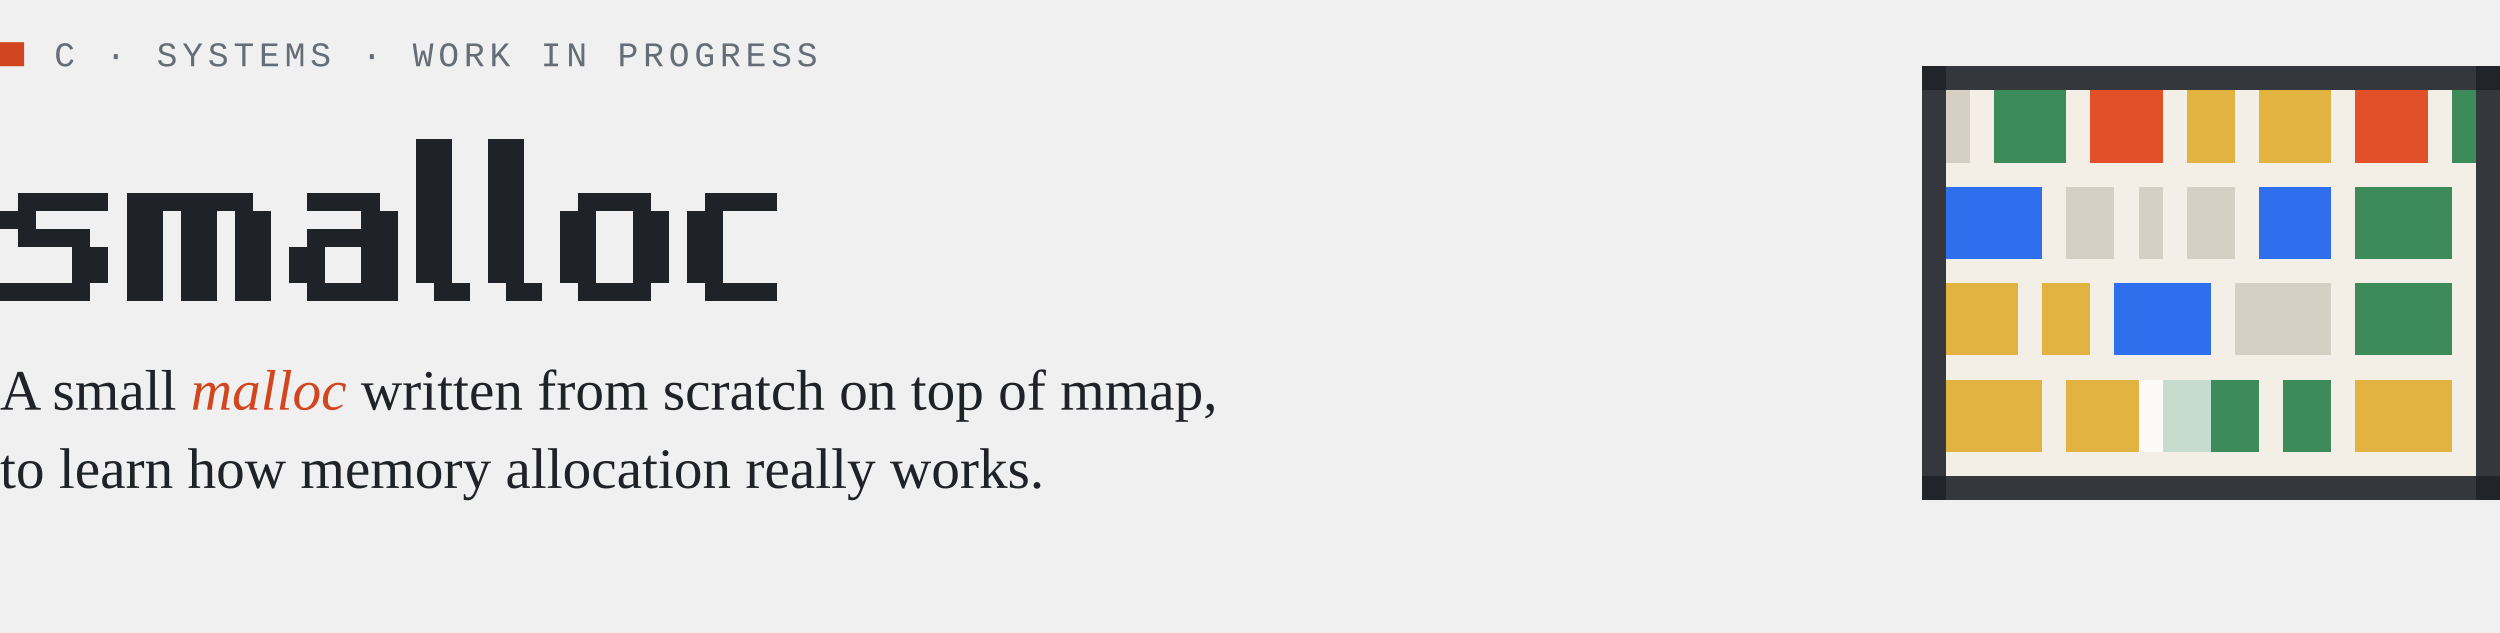
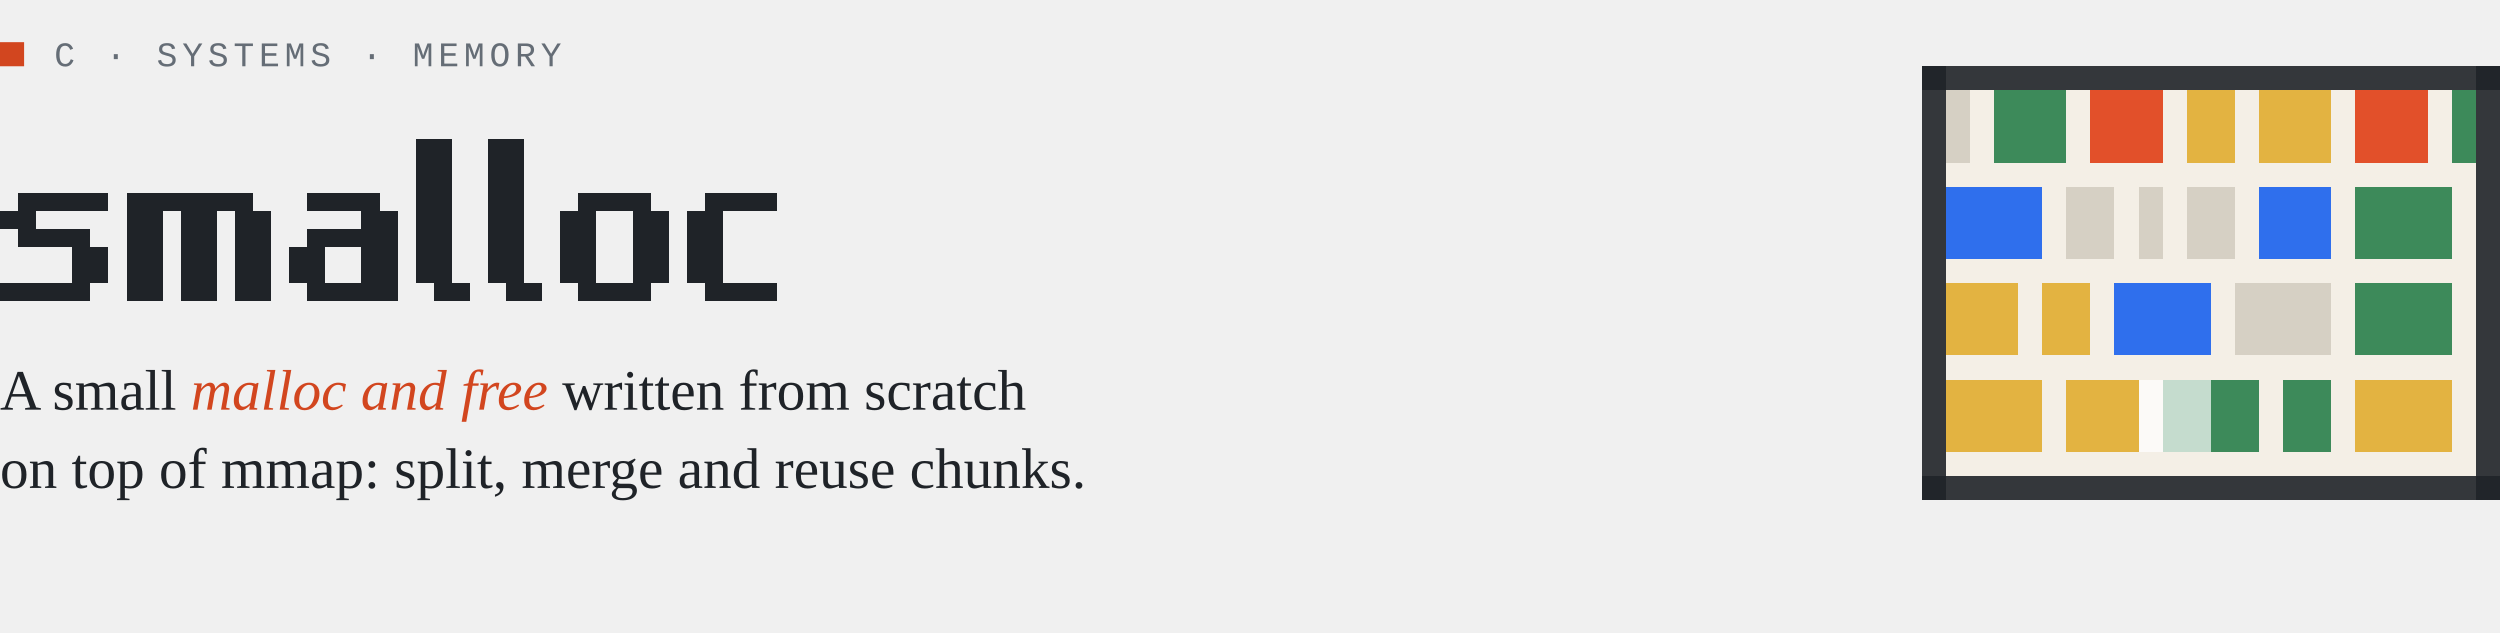
<svg xmlns="http://www.w3.org/2000/svg" width="830" height="210" viewBox="0 0 830 210">
  <style>.blink{animation:blink 1.1s steps(1) infinite}@keyframes blink{50%{opacity:0}}.fa{animation:fa .5s steps(1) infinite}.fb{animation:fa .5s steps(1) infinite reverse}@keyframes fa{0%{opacity:1}50%{opacity:0}}.ball{animation:ball 2.4s linear infinite}@keyframes ball{0%{transform:translate(3px,4px)}25%{transform:translate(11px,14px)}50%{transform:translate(19px,9px)}75%{transform:translate(11px,2px)}100%{transform:translate(3px,4px)}}.pl{animation:pl 2.4s steps(6) infinite alternate}@keyframes pl{to{transform:translateY(-2px)}}.pr{animation:pr 2.4s steps(6) infinite alternate}@keyframes pr{to{transform:translateY(-6px)}}.eat{animation:eat 4s steps(1) infinite}@keyframes eat{0%{fill:#ff7a4d}20%{fill:#e9e3f5}}.bar{transform-box:fill-box;transform-origin:left;animation:bar 3s steps(10) infinite}@keyframes bar{from{transform:scaleX(0)}to{transform:scaleX(1)}}</style>
  <rect x="0" y="14" width="8" height="8" fill="#d2461f" />
-   <text x="18" y="22" font-family="ui-monospace, SFMono-Regular, Menlo, Consolas, 'Liberation Mono', monospace" font-size="11.5" fill="#656d76" text-anchor="start" letter-spacing="1.6">C · SYSTEMS · WORK IN PROGRESS</text>
+   <text x="18" y="22" font-family="ui-monospace, SFMono-Regular, Menlo, Consolas, 'Liberation Mono', monospace" font-size="11.5" fill="#656d76" text-anchor="start" letter-spacing="1.6">C · SYSTEMS · MEMORY</text>
  <g shape-rendering="crispEdges">
    <rect x="6" y="64" width="30" height="6" fill="#1f2328" />
    <rect x="0" y="70" width="12" height="6" fill="#1f2328" />
    <rect x="6" y="76" width="24" height="6" fill="#1f2328" />
    <rect x="24" y="82" width="12" height="6" fill="#1f2328" />
    <rect x="24" y="88" width="12" height="6" fill="#1f2328" />
    <rect x="0" y="94" width="30" height="6" fill="#1f2328" />
    <rect x="42" y="64" width="42" height="6" fill="#1f2328" />
    <rect x="42" y="70" width="12" height="6" fill="#1f2328" />
    <rect x="60" y="70" width="12" height="6" fill="#1f2328" />
    <rect x="78" y="70" width="12" height="6" fill="#1f2328" />
    <rect x="42" y="76" width="12" height="6" fill="#1f2328" />
    <rect x="60" y="76" width="12" height="6" fill="#1f2328" />
    <rect x="78" y="76" width="12" height="6" fill="#1f2328" />
    <rect x="42" y="82" width="12" height="6" fill="#1f2328" />
    <rect x="60" y="82" width="12" height="6" fill="#1f2328" />
    <rect x="78" y="82" width="12" height="6" fill="#1f2328" />
    <rect x="42" y="88" width="12" height="6" fill="#1f2328" />
    <rect x="60" y="88" width="12" height="6" fill="#1f2328" />
    <rect x="78" y="88" width="12" height="6" fill="#1f2328" />
    <rect x="42" y="94" width="12" height="6" fill="#1f2328" />
    <rect x="60" y="94" width="12" height="6" fill="#1f2328" />
    <rect x="78" y="94" width="12" height="6" fill="#1f2328" />
    <rect x="102" y="64" width="24" height="6" fill="#1f2328" />
    <rect x="120" y="70" width="12" height="6" fill="#1f2328" />
    <rect x="102" y="76" width="30" height="6" fill="#1f2328" />
    <rect x="96" y="82" width="12" height="6" fill="#1f2328" />
    <rect x="120" y="82" width="12" height="6" fill="#1f2328" />
    <rect x="96" y="88" width="12" height="6" fill="#1f2328" />
    <rect x="120" y="88" width="12" height="6" fill="#1f2328" />
    <rect x="102" y="94" width="30" height="6" fill="#1f2328" />
    <rect x="138" y="46" width="12" height="6" fill="#1f2328" />
    <rect x="138" y="52" width="12" height="6" fill="#1f2328" />
    <rect x="138" y="58" width="12" height="6" fill="#1f2328" />
    <rect x="138" y="64" width="12" height="6" fill="#1f2328" />
    <rect x="138" y="70" width="12" height="6" fill="#1f2328" />
    <rect x="138" y="76" width="12" height="6" fill="#1f2328" />
    <rect x="138" y="82" width="12" height="6" fill="#1f2328" />
    <rect x="138" y="88" width="12" height="6" fill="#1f2328" />
    <rect x="144" y="94" width="12" height="6" fill="#1f2328" />
    <rect x="162" y="46" width="12" height="6" fill="#1f2328" />
    <rect x="162" y="52" width="12" height="6" fill="#1f2328" />
    <rect x="162" y="58" width="12" height="6" fill="#1f2328" />
    <rect x="162" y="64" width="12" height="6" fill="#1f2328" />
    <rect x="162" y="70" width="12" height="6" fill="#1f2328" />
    <rect x="162" y="76" width="12" height="6" fill="#1f2328" />
    <rect x="162" y="82" width="12" height="6" fill="#1f2328" />
    <rect x="162" y="88" width="12" height="6" fill="#1f2328" />
    <rect x="168" y="94" width="12" height="6" fill="#1f2328" />
    <rect x="192" y="64" width="24" height="6" fill="#1f2328" />
    <rect x="186" y="70" width="12" height="6" fill="#1f2328" />
    <rect x="210" y="70" width="12" height="6" fill="#1f2328" />
    <rect x="186" y="76" width="12" height="6" fill="#1f2328" />
    <rect x="210" y="76" width="12" height="6" fill="#1f2328" />
    <rect x="186" y="82" width="12" height="6" fill="#1f2328" />
    <rect x="210" y="82" width="12" height="6" fill="#1f2328" />
    <rect x="186" y="88" width="12" height="6" fill="#1f2328" />
    <rect x="210" y="88" width="12" height="6" fill="#1f2328" />
    <rect x="192" y="94" width="24" height="6" fill="#1f2328" />
    <rect x="234" y="64" width="24" height="6" fill="#1f2328" />
    <rect x="228" y="70" width="12" height="6" fill="#1f2328" />
    <rect x="228" y="76" width="12" height="6" fill="#1f2328" />
    <rect x="228" y="82" width="12" height="6" fill="#1f2328" />
    <rect x="228" y="88" width="12" height="6" fill="#1f2328" />
    <rect x="234" y="94" width="24" height="6" fill="#1f2328" />
  </g>
-   <text x="0" y="136" font-family="Georgia, 'Iowan Old Style', 'Times New Roman', serif" font-size="19" fill="#1f2328" text-anchor="start">A small <tspan font-style="italic" fill="#d2461f">malloc</tspan> written from scratch on top of mmap,</text>
-   <text x="0" y="162" font-family="Georgia, 'Iowan Old Style', 'Times New Roman', serif" font-size="19" fill="#1f2328" text-anchor="start">to learn how memory allocation really works.</text>
+   <text x="0" y="136" font-family="Georgia, 'Iowan Old Style', 'Times New Roman', serif" font-size="19" fill="#1f2328" text-anchor="start">A small <tspan font-style="italic" fill="#d2461f">malloc and free</tspan> written from scratch</text>
+   <text x="0" y="162" font-family="Georgia, 'Iowan Old Style', 'Times New Roman', serif" font-size="19" fill="#1f2328" text-anchor="start">on top of mmap: split, merge and reuse chunks.</text>
  <g transform="translate(638 22) scale(8)" shape-rendering="crispEdges">
    <rect x="0" y="0" width="24" height="18" fill="#f4efe6" />
    <rect x="1" y="1" width="1" height="3" fill="#d6d0c4" />
    <rect x="3" y="1" width="3" height="3" fill="#3d8a5a" />
    <rect x="7" y="1" width="3" height="3" fill="#e2502a" />
    <rect x="11" y="1" width="2" height="3" fill="#e3b341" />
    <rect x="14" y="1" width="3" height="3" fill="#e3b341" />
    <rect x="18" y="1" width="3" height="3" fill="#e2502a" />
    <rect x="22" y="1" width="1" height="3" fill="#3d8a5a" />
    <rect x="1" y="5" width="4" height="3" fill="#2f6fed" />
    <rect x="6" y="5" width="2" height="3" fill="#d6d0c4" />
    <rect x="9" y="5" width="1" height="3" fill="#d6d0c4" />
    <rect x="11" y="5" width="2" height="3" fill="#d6d0c4" />
    <rect x="14" y="5" width="3" height="3" fill="#2f6fed" />
    <rect x="18" y="5" width="4" height="3" fill="#3d8a5a" />
    <rect x="1" y="9" width="3" height="3" fill="#e3b341" />
    <rect x="5" y="9" width="2" height="3" fill="#e3b341" />
    <rect x="8" y="9" width="4" height="3" fill="#2f6fed" />
    <rect x="13" y="9" width="4" height="3" fill="#d6d0c4" />
    <rect x="18" y="9" width="4" height="3" fill="#3d8a5a" />
    <rect x="1" y="13" width="4" height="3" fill="#e3b341" />
    <rect x="6" y="13" width="3" height="3" fill="#e3b341" />
    <rect x="10" y="13" width="4" height="3" fill="#3d8a5a" />
    <rect x="15" y="13" width="2" height="3" fill="#3d8a5a" />
    <rect x="18" y="13" width="4" height="3" fill="#e3b341" />
    <rect x="9" y="13" width="3" height="3" fill="#ffffff" class="blink" opacity=".7" />
    <rect x="0" y="0" width="24" height="1" fill="#1f2328" opacity=".9" />
    <rect x="0" y="17" width="24" height="1" fill="#1f2328" opacity=".9" />
    <rect x="0" y="0" width="1" height="18" fill="#1f2328" opacity=".9" />
    <rect x="23" y="0" width="1" height="18" fill="#1f2328" opacity=".9" />
  </g>
</svg>
